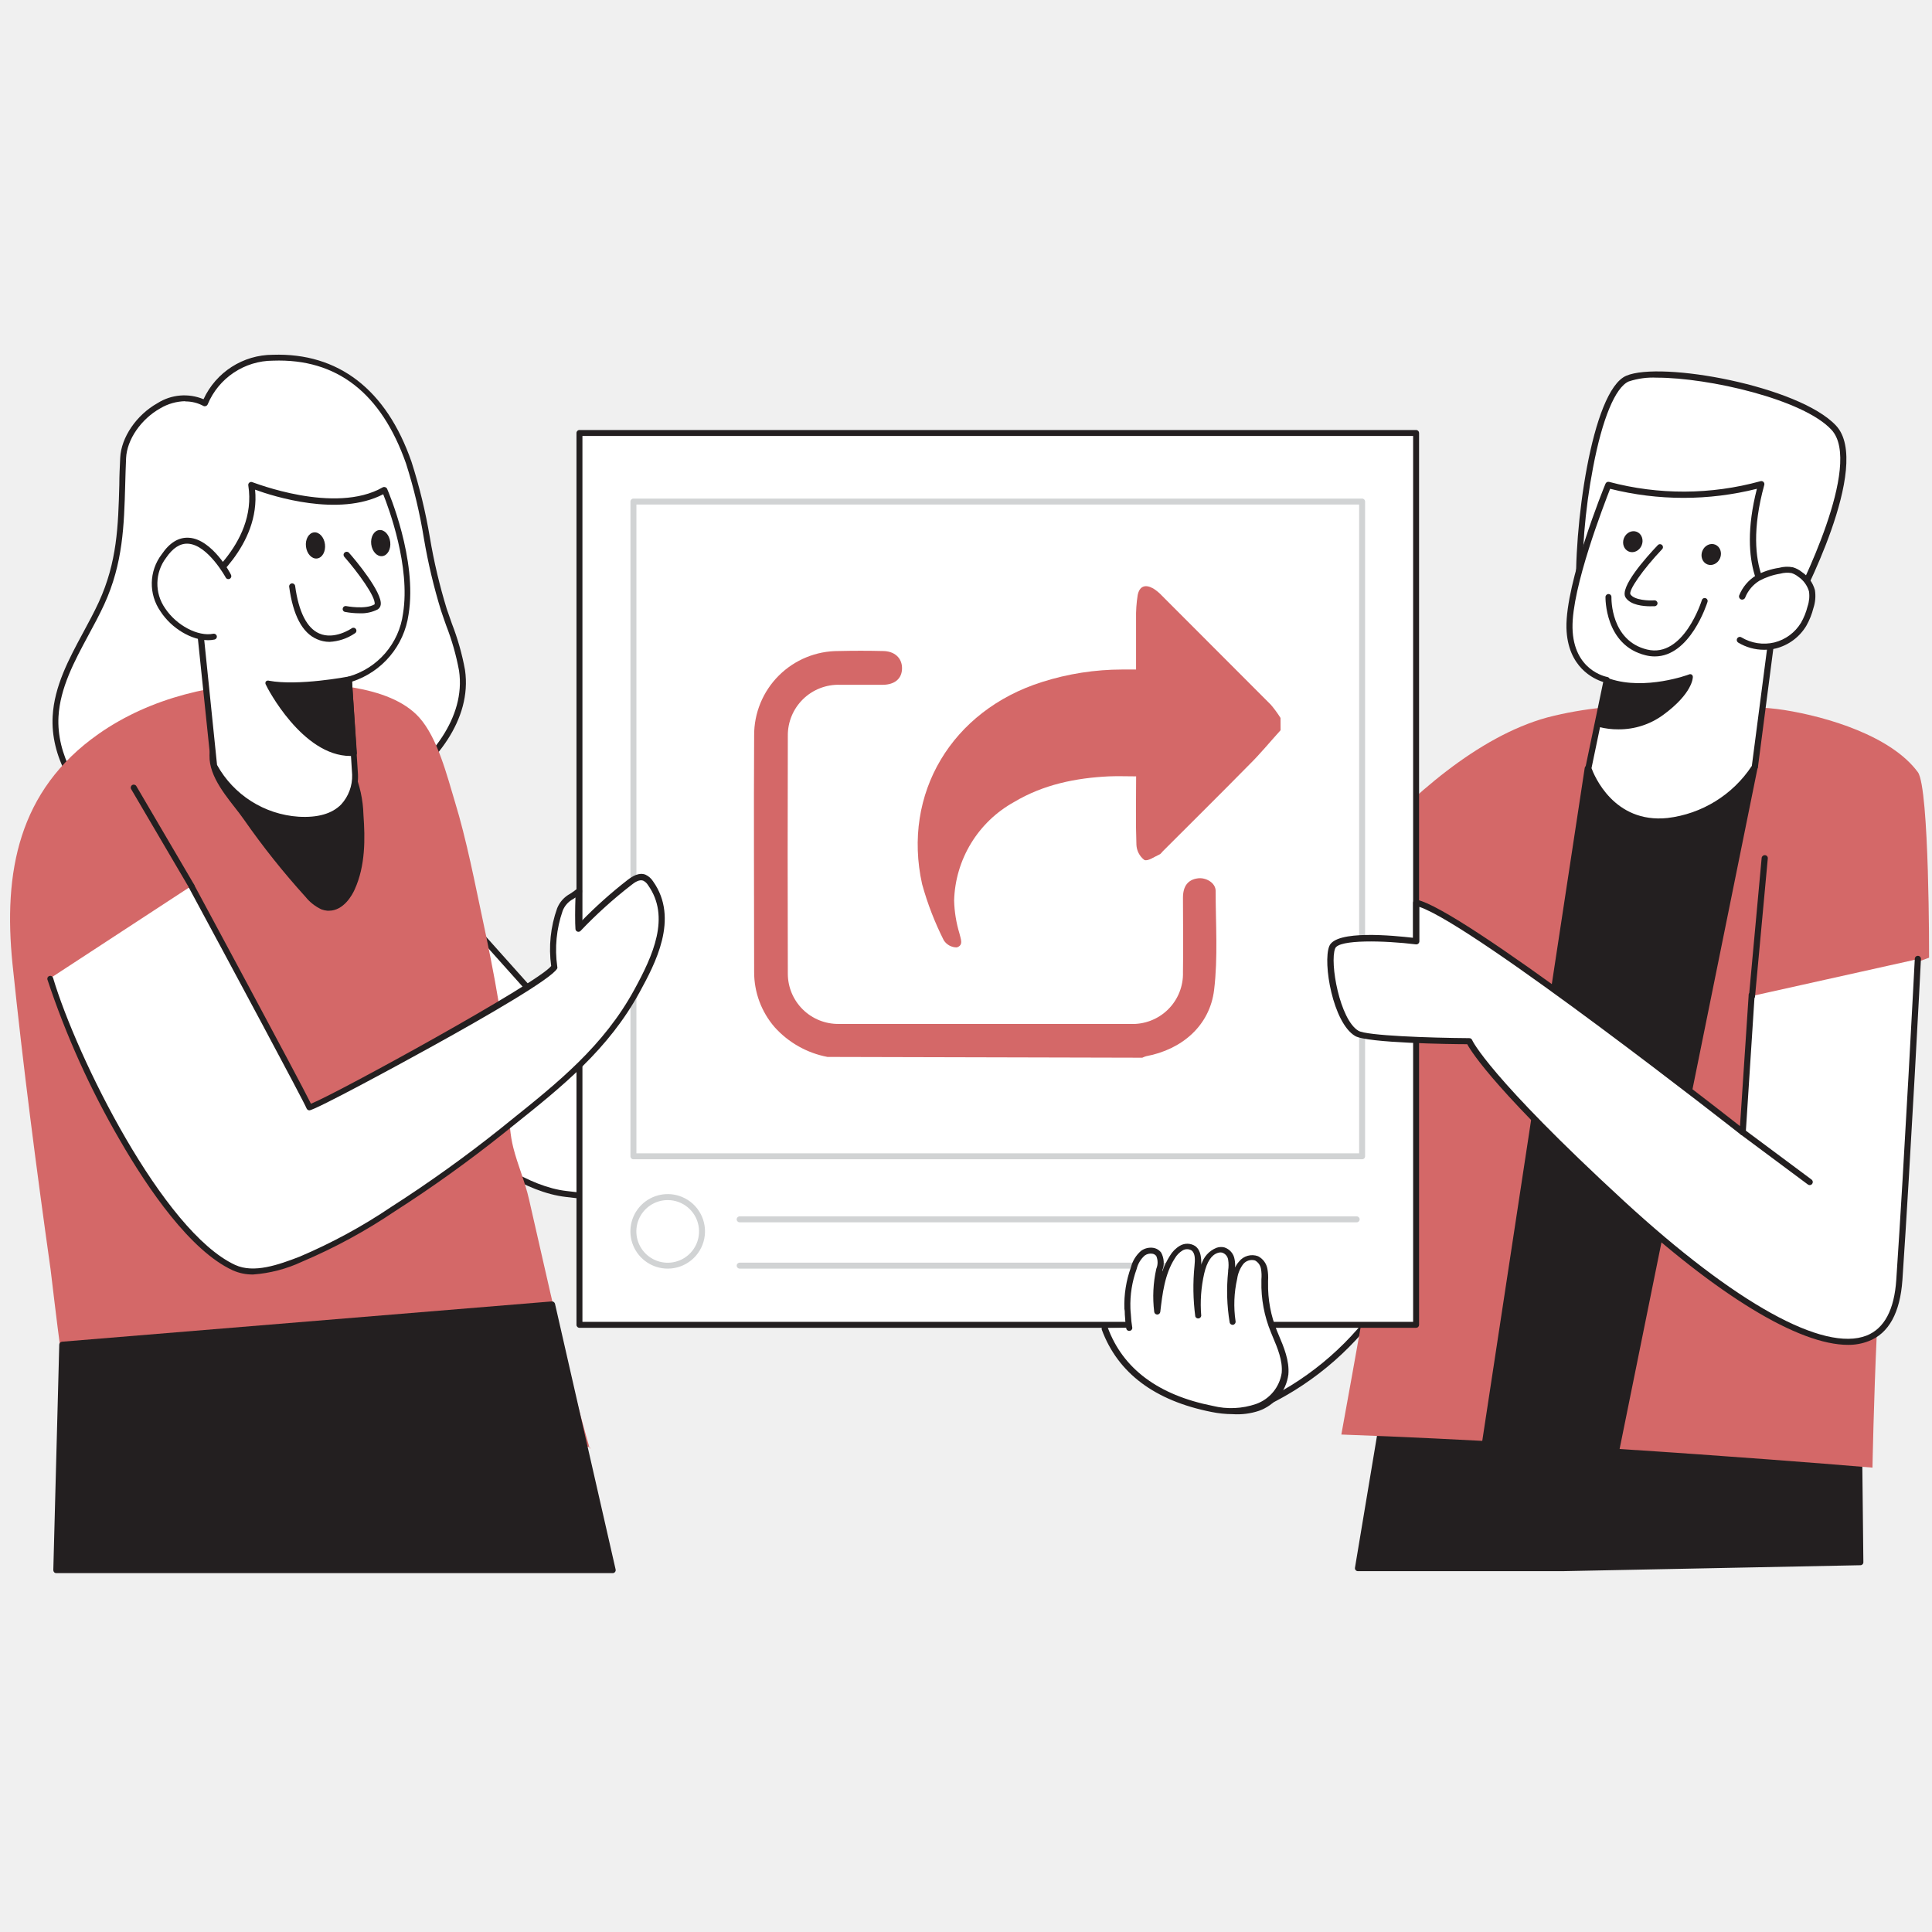
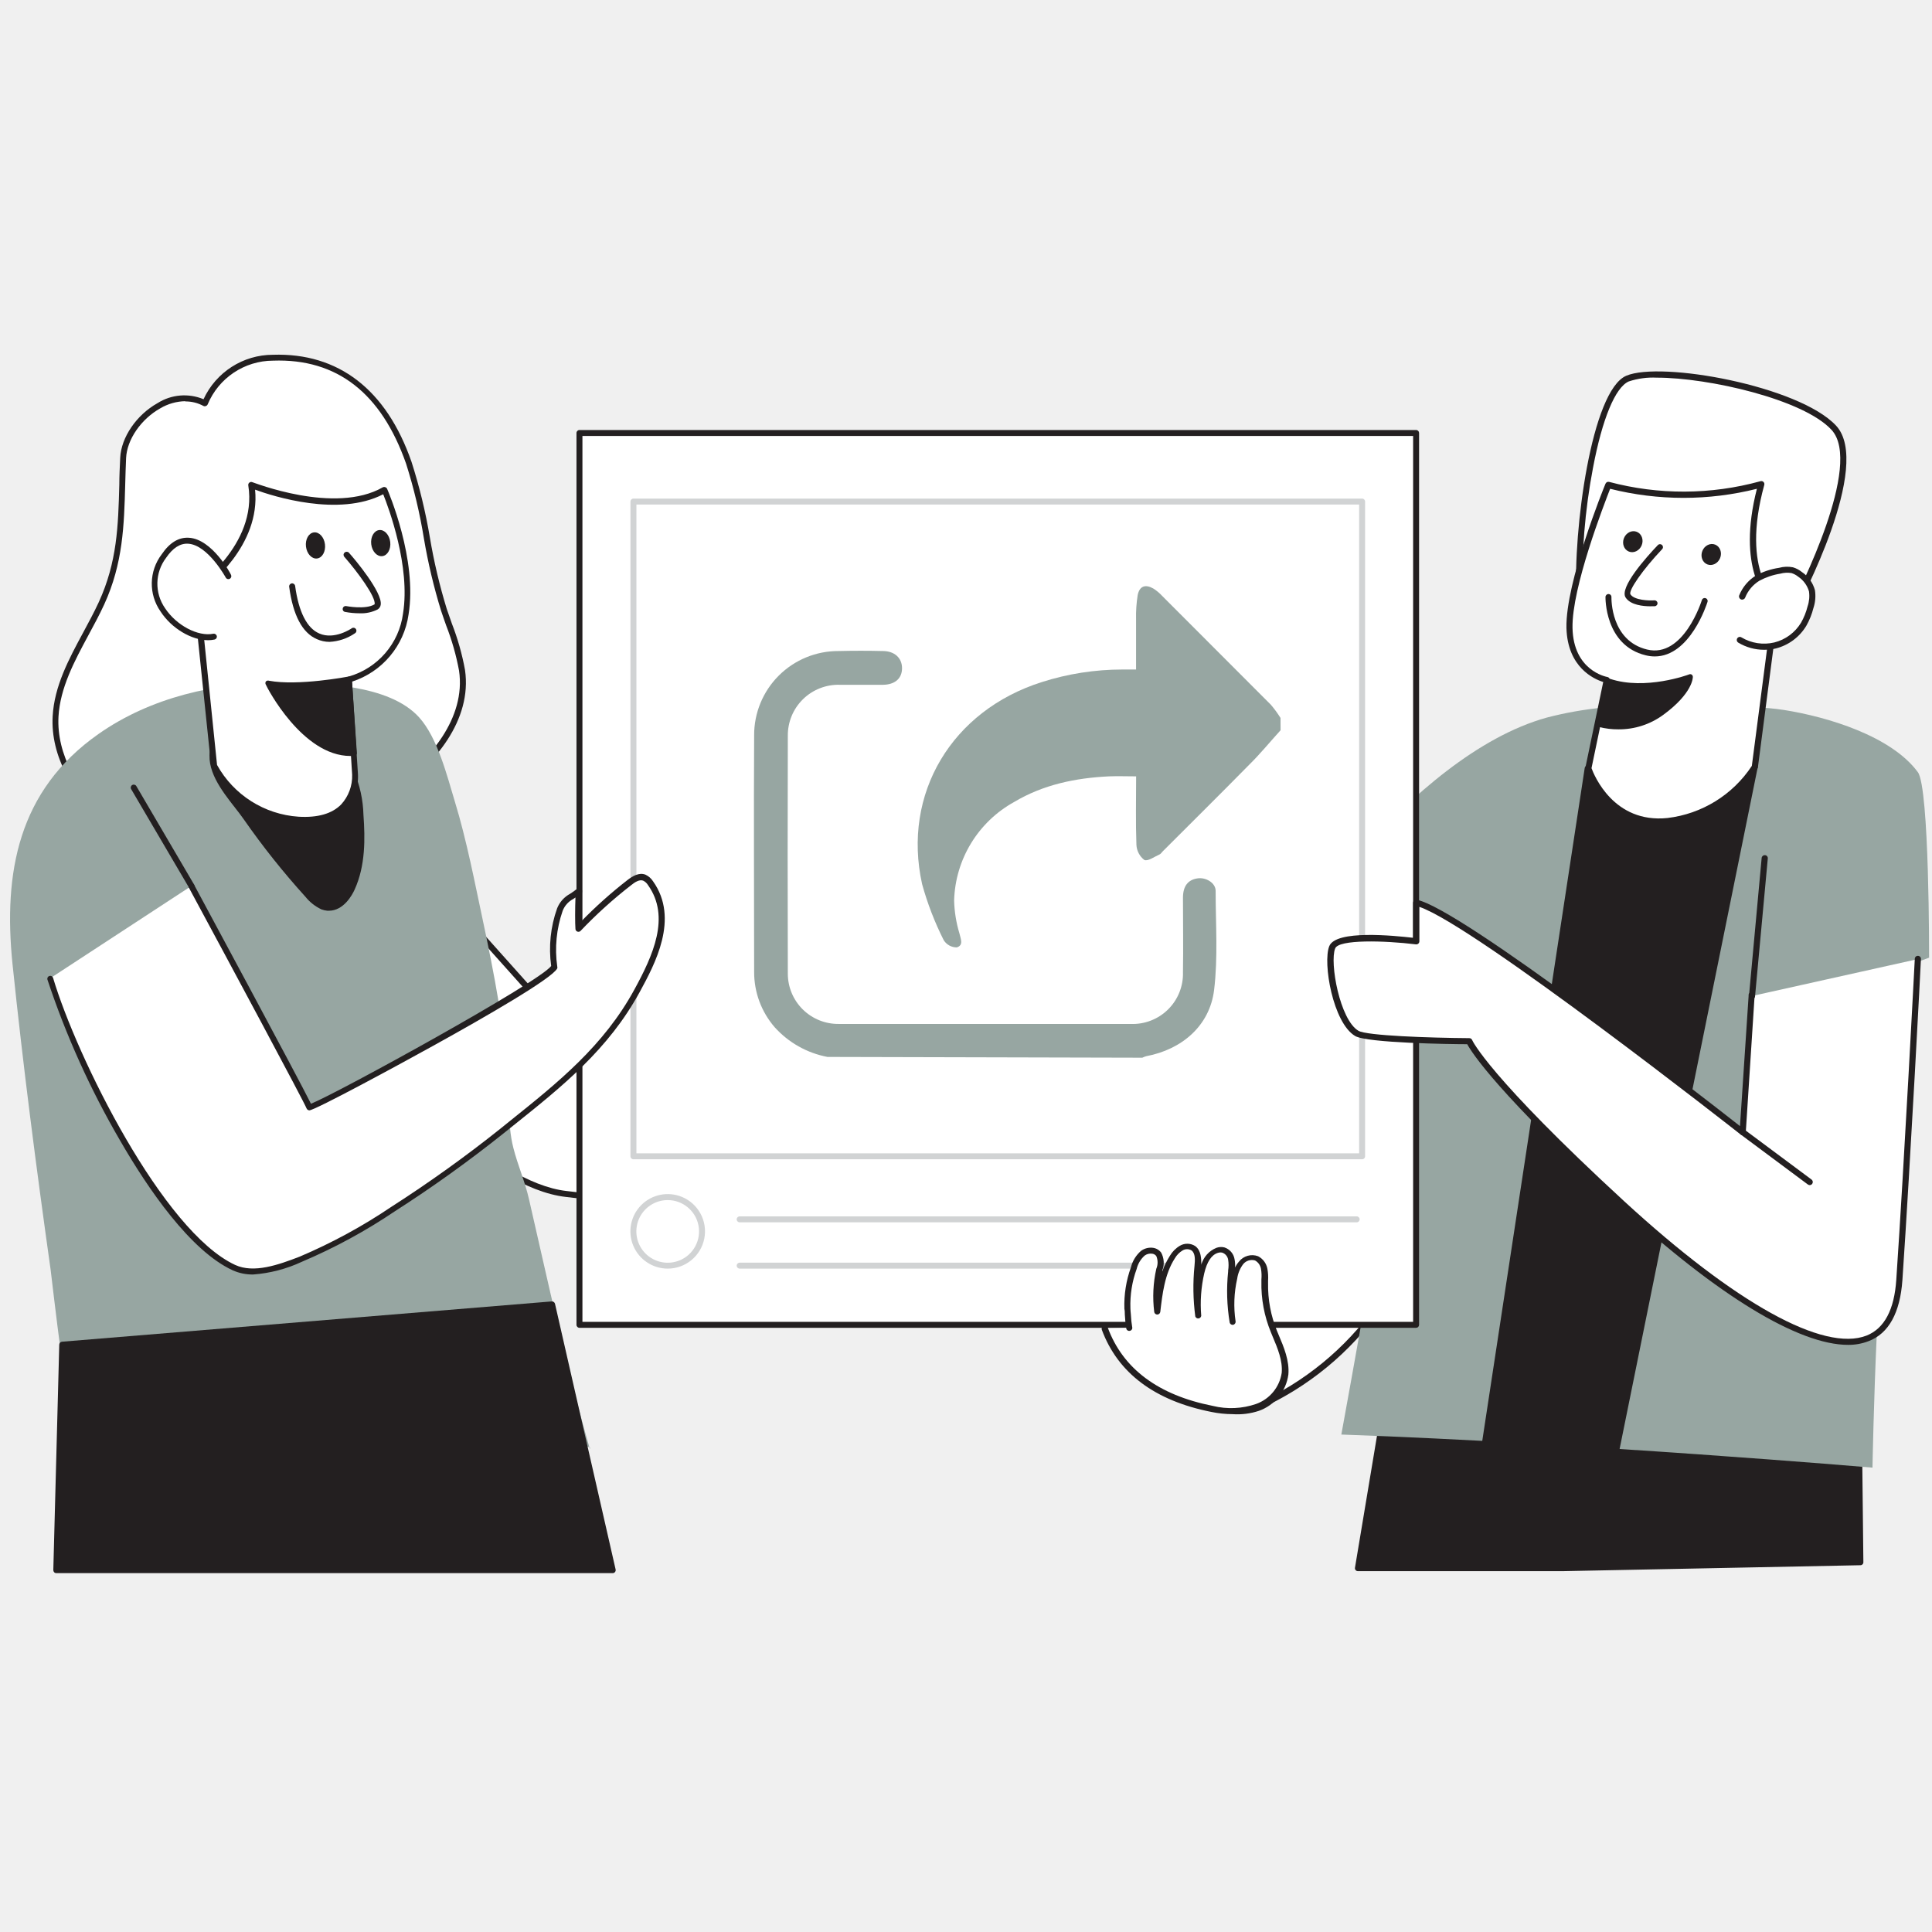
<svg xmlns="http://www.w3.org/2000/svg" width="202" height="202">
  <g fill="none" fill-rule="evenodd">
    <circle opacity=".203" transform="matrix(0 -1 -1 0 202 202)" cx="101" cy="101" r="101" />
    <g transform="translate(1 37)" fill-rule="nonzero">
      <path d="M172.225 2.485a8.064 8.064 0 00-2.937.398c-1.4.621-2.763 3.896-3.734 9.035a62.746 62.746 0 00-1.089 13.508 2.534 2.534 0 001.12 2.02c4.356 3.106 19.136-.69 20.704-1.107.747-1.429 7.555-14.807 4.2-18.404-2.95-3.188-12.844-5.45-18.264-5.45z" fill="#FFF" />
      <path d="M171.391 29.272c-2.557 0-4.822-.354-6.179-1.336a3.143 3.143 0 01-1.388-2.485c-.367-7.01 1.581-21.611 5.209-23.164 3.628-1.554 18.046 1.056 21.93 5.207 3.883 4.15-3.84 18.64-4.17 19.262a.323.323 0 01-.199.161c-.48.112-8.774 2.355-15.203 2.355zm.834-26.787a8.064 8.064 0 00-2.937.398c-1.4.621-2.763 3.896-3.734 9.035a62.746 62.746 0 00-1.089 13.508 2.534 2.534 0 001.12 2.02c4.356 3.106 19.136-.69 20.704-1.107.747-1.429 7.555-14.807 4.2-18.404-2.95-3.188-12.844-5.45-18.264-5.45z" fill="#231F20" />
      <path d="M130.438 110.086a30.772 30.772 0 0018.29-25.755l-10.3-11.048-14.156 27.296" fill="#FFF" />
      <path d="M130.438 110.41a.324.324 0 01-.112-.622 30.691 30.691 0 0018.078-25.345L138.51 73.83l-13.946 26.892a.324.324 0 01-.573-.292l14.158-27.296a.311.311 0 01.242-.168.318.318 0 01.28.093l10.3 11.054a.329.329 0 01.086.249 31.338 31.338 0 01-18.507 26.022.244.244 0 01-.112.025z" fill="#231F20" />
      <path fill="#231F20" d="M162.362 126.962l31.152-.602-.43-39.17-45.744 1.646-6.366 38.126z" />
      <path d="M162.362 127.273h-21.388a.305.305 0 01-.237-.112.286.286 0 01-.068-.248l6.366-38.127a.305.305 0 01.292-.261l45.745-1.647a.343.343 0 01.224.087c.064.057.1.139.1.224l.429 39.146a.31.31 0 01-.305.317l-31.152.621h-.006zm-21.021-.621h21.02l30.842-.622-.423-38.524-45.179 1.628-6.26 37.518z" fill="#231F20" />
-       <path d="M199.519 43.731c-2.788-3.784-9.459-5.778-13.952-6.493-4.325-.683-8.656 0-13-.373a38.276 38.276 0 00-11.823 1.156c-14.493 4.002-27.966 24.954-27.966 24.954l14.773.776s-2.146 15.429-8.307 49.237c25.663.913 55.533 3.46 55.533 3.46s.13-7.076.454-14.042c2.315-2.156 2.234-5.592 2.658-7.587.547-2.566-.56-30.446-.56-30.446l3.366-1.243s.044-17.77-1.176-19.399z" fill="#d46868" />
+       <path d="M199.519 43.731c-2.788-3.784-9.459-5.778-13.952-6.493-4.325-.683-8.656 0-13-.373a38.276 38.276 0 00-11.823 1.156c-14.493 4.002-27.966 24.954-27.966 24.954l14.773.776s-2.146 15.429-8.307 49.237c25.663.913 55.533 3.46 55.533 3.46s.13-7.076.454-14.042c2.315-2.156 2.234-5.592 2.658-7.587.547-2.566-.56-30.446-.56-30.446l3.366-1.243s.044-17.77-1.176-19.399z" fill="#97A6A2" />
      <path fill="#231F20" d="M165 43.34l-11.257 73.935 13.442 1.349 15.29-75.44z" />
      <path d="M167.185 118.934h-.031l-13.448-1.348a.33.33 0 01-.218-.118.298.298 0 01-.056-.236L164.69 43.29a.311.311 0 01.305-.26l17.468-.156a.3.3 0 01.243.112.31.31 0 01.068.26L167.49 118.68a.31.31 0 01-.305.254zm-13.068-1.932l12.837 1.286 15.135-74.793-16.802.15-11.17 73.357z" fill="#231F20" />
      <path d="M166.998 34.07l-1.935 9.27s2.06 6.157 8.301 5.505a12.492 12.492 0 009.11-5.66l2.216-17.038s-4.163-2.989-1.537-12.527a30.306 30.306 0 01-16 .075s-4.163 10.171-4.057 14.912c.106 4.741 3.902 5.462 3.902 5.462z" fill="#FFF" />
      <path d="M172.462 49.218c-5.7 0-7.68-5.717-7.704-5.779a.304.304 0 010-.168l1.867-8.966c-.959-.298-3.734-1.516-3.846-5.654-.1-4.785 3.908-14.658 4.082-15.074a.324.324 0 01.38-.193 30.262 30.262 0 0015.812-.068.317.317 0 01.41.385c-2.532 9.22 1.382 12.16 1.42 12.185a.31.31 0 01.13.304l-2.215 17.038a.304.304 0 01-.044.118 12.666 12.666 0 01-9.334 5.816 8.17 8.17 0 01-.958.056zm-7.063-5.903c.267.733 2.327 5.791 7.934 5.213a12.293 12.293 0 008.83-5.45l2.184-16.776c-.746-.621-3.764-3.902-1.655-12.197a31.496 31.496 0 01-15.345 0c-.623 1.615-4.02 10.32-3.933 14.552.093 4.443 3.49 5.095 3.64 5.126.084.013.158.06.205.13.05.073.068.163.05.25l-1.91 9.152z" fill="#231F20" />
      <path d="M181.186 25.376a3.978 3.978 0 011.624-1.932 7.008 7.008 0 012.26-.777 3.004 3.004 0 011.306-.062c.296.093.572.238.815.429a3.107 3.107 0 011.245 1.721c.088.584.035 1.18-.156 1.74a6.96 6.96 0 01-.715 1.77 4.823 4.823 0 01-6.671 1.647" fill="#FFF" />
      <path d="M183.439 30.937a5.196 5.196 0 01-2.7-.751.323.323 0 01.092-.587.318.318 0 01.243.04 4.617 4.617 0 003.435.534 4.555 4.555 0 002.8-2.069 6.674 6.674 0 00.679-1.696 3.35 3.35 0 00.15-1.578 2.803 2.803 0 00-1.127-1.535 2.16 2.16 0 00-.71-.38 2.755 2.755 0 00-1.157.063 6.958 6.958 0 00-2.19.74 3.661 3.661 0 00-1.494 1.776.333.333 0 01-.622-.236 4.351 4.351 0 011.755-2.088 7.357 7.357 0 012.414-.801c.473-.13.969-.15 1.45-.056.338.1.653.264.927.485a3.356 3.356 0 011.376 1.907 3.983 3.983 0 01-.156 1.864 7.45 7.45 0 01-.747 1.864 5.214 5.214 0 01-3.192 2.368c-.402.095-.813.14-1.226.136zM166.251 38.704a7.931 7.931 0 006.46-1.18c3.012-2.206 2.98-3.728 2.98-3.728s-4.61 1.777-8.469.453l-.97 4.455z" fill="#231F20" />
      <path d="M168.224 39.257a7.933 7.933 0 01-2.06-.254.304.304 0 01-.211-.36l.97-4.468a.298.298 0 01.15-.205.293.293 0 01.249 0c3.702 1.242 8.214-.429 8.257-.448a.3.3 0 01.28 0 .292.292 0 01.137.249c0 .068 0 1.709-3.111 3.983a7.83 7.83 0 01-4.661 1.503zm-1.606-.782a7.639 7.639 0 005.912-1.2c1.836-1.348 2.49-2.417 2.72-3-1.307.415-4.711 1.292-7.798.372l-.834 3.828z" fill="#231F20" />
      <path d="M172.568 20.2s-3.952 4.157-3.342 5.102c.61.944 2.794.795 2.794.795" fill="#FFF" />
      <path d="M171.56 26.39c-.741 0-2.079-.119-2.596-.92-.672-1.032 2.135-4.182 3.373-5.48a.311.311 0 01.534.217c0 .081-.033.16-.092.217-2.016 2.125-3.56 4.35-3.304 4.722.41.622 1.991.665 2.489.622.17-.015.32.11.336.28a.31.31 0 01-.286.335c-.025-.006-.212.006-.455.006z" fill="#231F20" />
      <ellipse fill="#231F20" transform="rotate(-68.08 177.918 20.975)" cx="177.918" cy="20.975" rx="1.112" ry="1" />
      <ellipse fill="#231F20" transform="rotate(-68.08 169.72 19.636)" cx="169.72" cy="19.636" rx="1.112" ry="1" />
      <path d="M172.014 31.633c-.32 0-.637-.04-.946-.118-4.306-1.037-4.207-6.058-4.207-6.108a.317.317 0 01.324-.298.305.305 0 01.298.317c0 .186-.08 4.567 3.734 5.487 3.815.92 5.7-5.102 5.719-5.164a.31.31 0 11.591.187c-.08.248-1.83 5.697-5.513 5.697z" fill="#231F20" />
      <path d="M36 45.98l23.26 26.03 32.547 11.364-4.157 8.587s-21.127-3.187-29.447-4.12c-8.32-.931-18.837-13.408-18.837-13.408L36 45.98z" fill="#FFF" />
      <path d="M87.65 92.266h-.044c-.211 0-21.22-3.194-29.44-4.12-8.345-.938-18.607-12.999-19.036-13.515a.28.28 0 01-.075-.161l-3.367-28.49a.323.323 0 01.18-.316.311.311 0 01.362.074L59.44 71.705l32.471 11.34a.31.31 0 01.18.174.304.304 0 010 .254l-4.162 8.612c-.05.11-.16.181-.28.18zm-47.985-17.97c.865 1.007 10.79 12.353 18.569 13.229 7.779.876 26.927 3.728 29.248 4.088l3.908-8.077-32.216-11.253a.305.305 0 01-.131-.087l-22.62-25.283 3.242 27.383z" fill="#231F20" />
      <path d="M47.294 33.075c-.323-2.181-1.2-4.238-1.867-6.332-1.68-5.076-1.923-10.314-3.684-15.372C39.484 4.865 35.147.13 27.561.398a7.735 7.735 0 00-7.137 4.76c-3.591-1.977-8.376 2.044-8.544 5.722-.25 5.424.1 10.054-2.266 15.192-1.792 3.902-4.567 7.556-4.797 11.843-.23 4.288 2.202 8.295 5.687 10.663 3.485 2.367 7.878 3.156 12.079 2.846 4.2-.311 8.264-1.653 12.166-3.256a31.45 31.45 0 005.5-2.771c3.965-2.647 7.804-7.277 7.045-12.322z" fill="#FFF" />
      <path d="M20.853 51.797a18.69 18.69 0 01-10.523-2.964c-3.734-2.554-6.049-6.835-5.825-10.93.168-3.163 1.7-6.002 3.18-8.749.567-1.05 1.152-2.131 1.65-3.212 1.916-4.194 2.022-7.923 2.14-12.272 0-.913.05-1.864.093-2.802.1-2.138 1.7-4.487 3.902-5.717a5.222 5.222 0 014.81-.41A7.997 7.997 0 0127.53.093c6.845-.223 11.861 3.623 14.493 11.185a56.722 56.722 0 011.923 7.922 58.372 58.372 0 001.761 7.456c.175.516.355 1.038.542 1.554a26.39 26.39 0 011.369 4.834c.771 5.25-3.211 9.942-7.2 12.62a31.239 31.239 0 01-5.57 2.802c-3.28 1.348-7.629 2.939-12.259 3.28-.572.032-1.157.05-1.736.05zm-2.49-46.851a5.333 5.333 0 00-2.594.74c-2.023 1.13-3.497 3.274-3.585 5.206-.043.951-.068 1.865-.093 2.79-.118 4.232-.224 8.22-2.197 12.52-.504 1.094-1.095 2.188-1.667 3.244-1.444 2.684-2.944 5.468-3.112 8.488-.205 3.877 1.973 7.953 5.557 10.39 3.15 2.13 7.362 3.106 11.88 2.789 4.518-.317 8.836-1.901 12.072-3.231a30.871 30.871 0 005.445-2.746c3.827-2.554 7.66-7.053 6.926-12.018a25.968 25.968 0 00-1.344-4.716c-.18-.515-.367-1.037-.541-1.565a59.272 59.272 0 01-1.786-7.519 54.655 54.655 0 00-1.867-7.841C38.868 4.095 34.226.472 27.555.708a7.43 7.43 0 00-6.845 4.58.311.311 0 01-.18.161.293.293 0 01-.25 0 3.925 3.925 0 00-1.91-.478l-.006-.025z" fill="#231F20" />
-       <path d="M47.412 49.883a63.649 63.649 0 00-.852-3.064c-.822-2.715-1.799-6.654-3.734-8.81-3.155-3.492-10.255-3.604-14.568-3.63-6.677-.036-13.503 1.53-18.961 5.363C.897 45.645-.66 54.214.305 63.77c1.108 10.687 2.49 21.35 3.989 31.994.15 1.093 1.948 17.354 2.757 17.36.056 0 55.383.044 53.616 1.349-2.489-8.63-4.356-17.398-6.36-26.097-.423-1.864-1.176-3.554-1.636-5.369-.666-2.622-.361-5.499-.623-8.183-.541-6.214-1.866-12.328-3.16-18.417-.455-2.187-.928-4.368-1.476-6.524z" fill="#d46868" />
+       <path d="M47.412 49.883a63.649 63.649 0 00-.852-3.064c-.822-2.715-1.799-6.654-3.734-8.81-3.155-3.492-10.255-3.604-14.568-3.63-6.677-.036-13.503 1.53-18.961 5.363C.897 45.645-.66 54.214.305 63.77c1.108 10.687 2.49 21.35 3.989 31.994.15 1.093 1.948 17.354 2.757 17.36.056 0 55.383.044 53.616 1.349-2.489-8.63-4.356-17.398-6.36-26.097-.423-1.864-1.176-3.554-1.636-5.369-.666-2.622-.361-5.499-.623-8.183-.541-6.214-1.866-12.328-3.16-18.417-.455-2.187-.928-4.368-1.476-6.524z" fill="#97A6A2" />
      <path fill="#231F20" d="M63.094 127.167L56.753 99.38l-51.215 4.213-.653 23.574z" />
      <path d="M63.094 127.478H4.885a.317.317 0 01-.224-.093.323.323 0 01-.087-.224l.622-23.574a.317.317 0 01.286-.305l51.215-4.213a.33.33 0 01.33.243l6.34 27.787a.317.317 0 01-.274.379h.001zm-57.873-.621h57.493l-6.222-27.141-50.667 4.163-.604 22.978zM32.714 57.786c.17.07.351.112.535.125 1.164.087 2.078-.994 2.558-2.057 1.07-2.367 1.07-5.064.883-7.649a11.977 11.977 0 00-.964-4.436 10.043 10.043 0 00-2.265-2.877c-1.662-1.535-3.678-2.821-5.925-3.107-2.246-.286-5.532.932-6.223 3.392-.721 2.66 2.079 5.338 3.436 7.295a79.087 79.087 0 006.41 8.078c.416.525.949.948 1.555 1.236z" fill="#231F20" />
      <path d="M33.386 58.221h-.162a2.492 2.492 0 01-.622-.143 4.722 4.722 0 01-1.662-1.31 80.94 80.94 0 01-6.434-8.078 28.075 28.075 0 00-.934-1.243c-1.406-1.796-3.16-4.039-2.539-6.313.691-2.548 3.94-3.933 6.54-3.623 2.036.237 4.09 1.305 6.1 3.17.955.834 1.747 1.839 2.333 2.963.617 1.442.955 2.987.995 4.555.18 2.485.212 5.312-.914 7.792-.243.553-1.14 2.23-2.701 2.23zm-.56-.733c.143.059.294.094.448.106.977.087 1.817-.92 2.246-1.864 1.064-2.355 1.033-5.108.86-7.494a11.933 11.933 0 00-.934-4.35 9.552 9.552 0 00-2.197-2.783c-1.91-1.771-3.846-2.784-5.75-3.007-2.296-.268-5.27.963-5.868 3.168-.535 1.976 1.108 4.083 2.433 5.767.348.447.678.87.958 1.242a78.832 78.832 0 006.385 8.035c.375.498.86.902 1.419 1.18z" fill="#231F20" />
      <path fill="#FFF" d="M59.584 8.27h87.482v93.254H59.584z" />
      <path d="M147.06 101.828H59.584a.31.31 0 01-.31-.31V8.27c0-.171.139-.31.31-.31h87.476a.31.31 0 01.311.31v93.248a.31.31 0 01-.311.31zm-87.164-.621h86.853V8.581H59.896v92.626z" fill="#231F20" />
      <path fill="#FFF" d="M65.229 15.441h76.181v68.455H65.229z" />
      <path d="M141.416 84.207H65.229a.31.31 0 01-.312-.311V15.44c0-.172.14-.31.312-.31h76.187c.171 0 .311.138.311.31v68.442a.312.312 0 01-.311.324zm-75.876-.622h75.564V15.751H65.54v67.834z" fill="#D1D3D4" />
-       <path d="M132.89 39.35c-1.095 1.206-2.14 2.486-3.285 3.61-2.994 3.045-6.03 6.047-9.049 9.066-.105.106-.186.249-.31.305-.542.236-1.245.758-1.606.578a2.118 2.118 0 01-.822-1.585c-.087-2.33-.03-4.66-.03-7.152-.984 0-1.911-.037-2.838 0-3.504.168-6.877.864-9.926 2.685a12.158 12.158 0 00-6.266 10.308c.032 1.159.218 2.308.553 3.418.131.584.46 1.242-.273 1.472a1.606 1.606 0 01-1.363-.745 31.86 31.86 0 01-2.265-5.872c-2.097-9.47 3.111-18.15 12.526-21.127a27.68 27.68 0 018.395-1.31h1.45v-5.288c-.019-.832.038-1.664.168-2.486.187-.944.784-1.168 1.624-.702.34.213.65.47.921.764 3.796 3.79 7.588 7.587 11.376 11.39.372.435.711.899 1.014 1.385l.006 1.287z" fill="#d46868" />
-       <path d="M85.515 73.507a9.923 9.923 0 01-5.52-3.107 8.778 8.778 0 01-2.146-5.779c0-8.245-.05-16.484 0-24.73a8.773 8.773 0 012.577-6.254 8.8 8.8 0 016.265-2.569 94.813 94.813 0 014.605 0c1.245 0 2.029.74 2.017 1.82-.013 1.082-.778 1.697-1.992 1.71h-4.493a5.294 5.294 0 00-3.874 1.51 5.278 5.278 0 00-1.583 3.84c-.025 8.284-.025 16.569 0 24.854 0 1.405.563 2.751 1.564 3.739a5.269 5.269 0 003.763 1.517h30.492a5.269 5.269 0 003.93-1.509 5.253 5.253 0 001.565-3.903c.043-2.59 0-5.182 0-7.773 0-1.243.535-1.901 1.55-2.038.845-.118 1.866.466 1.866 1.311 0 3.461.255 6.96-.162 10.37-.46 3.729-3.36 6.214-7.1 6.916-.14.04-.275.092-.405.156l-32.919-.081z" fill="#d46868" />
+       <path d="M132.89 39.35c-1.095 1.206-2.14 2.486-3.285 3.61-2.994 3.045-6.03 6.047-9.049 9.066-.105.106-.186.249-.31.305-.542.236-1.245.758-1.606.578a2.118 2.118 0 01-.822-1.585c-.087-2.33-.03-4.66-.03-7.152-.984 0-1.911-.037-2.838 0-3.504.168-6.877.864-9.926 2.685a12.158 12.158 0 00-6.266 10.308c.032 1.159.218 2.308.553 3.418.131.584.46 1.242-.273 1.472a1.606 1.606 0 01-1.363-.745 31.86 31.86 0 01-2.265-5.872c-2.097-9.47 3.111-18.15 12.526-21.127a27.68 27.68 0 018.395-1.31h1.45v-5.288c-.019-.832.038-1.664.168-2.486.187-.944.784-1.168 1.624-.702.34.213.65.47.921.764 3.796 3.79 7.588 7.587 11.376 11.39.372.435.711.899 1.014 1.385l.006 1.287z" fill="#97A6A2" />
+       <path d="M85.515 73.507a9.923 9.923 0 01-5.52-3.107 8.778 8.778 0 01-2.146-5.779c0-8.245-.05-16.484 0-24.73a8.773 8.773 0 012.577-6.254 8.8 8.8 0 016.265-2.569 94.813 94.813 0 014.605 0c1.245 0 2.029.74 2.017 1.82-.013 1.082-.778 1.697-1.992 1.71h-4.493a5.294 5.294 0 00-3.874 1.51 5.278 5.278 0 00-1.583 3.84c-.025 8.284-.025 16.569 0 24.854 0 1.405.563 2.751 1.564 3.739a5.269 5.269 0 003.763 1.517h30.492a5.269 5.269 0 003.93-1.509 5.253 5.253 0 001.565-3.903c.043-2.59 0-5.182 0-7.773 0-1.243.535-1.901 1.55-2.038.845-.118 1.866.466 1.866 1.311 0 3.461.255 6.96-.162 10.37-.46 3.729-3.36 6.214-7.1 6.916-.14.04-.275.092-.405.156l-32.919-.081z" fill="#97A6A2" />
      <path d="M140.85 90.8H76.335a.31.31 0 110-.622h64.513a.31.31 0 110 .621zM124.813 95.64H76.336a.31.31 0 110-.622h48.477a.31.31 0 01.311.31.317.317 0 01-.311.312z" fill="#D1D3D4" />
      <ellipse fill="#FFF" cx="68.819" cy="91.744" rx="3.584" ry="3.579" />
      <path d="M68.82 95.64a3.902 3.902 0 01-3.61-2.401 3.892 3.892 0 01.842-4.248 3.906 3.906 0 014.253-.847 3.896 3.896 0 01-1.486 7.496zm0-7.165a3.28 3.28 0 00-3.036 2.019 3.271 3.271 0 00.71 3.571 3.283 3.283 0 003.577.709 3.275 3.275 0 00-1.252-6.299z" fill="#D1D3D4" />
      <path d="M39.204 14.217s3.112 7.239 2.21 12.949A8.274 8.274 0 0135.476 34l.622 9.973s.38 5.095-5.93 4.716a10.78 10.78 0 01-8.812-5.636L19.484 24.78s6.845-4.536 5.781-11.079c0 0 8.693 3.523 13.94.516z" fill="#FFF" />
      <path d="M30.853 49.031h-.672a11.202 11.202 0 01-9.073-5.81.298.298 0 01-.031-.105l-1.904-18.305a.317.317 0 01.137-.292c.068-.044 6.646-4.505 5.65-10.768a.304.304 0 01.112-.292.312.312 0 01.311-.044c.081 0 8.613 3.43 13.653.528a.33.33 0 01.255 0 .305.305 0 01.187.174c.13.299 3.174 7.388 2.24 13.123a8.659 8.659 0 01-5.911 7.028l.622 9.724a4.967 4.967 0 01-1.32 3.58c-.97.962-2.401 1.46-4.256 1.46zm-9.16-6.052a10.543 10.543 0 008.525 5.412c1.998.119 3.498-.31 4.45-1.28a4.39 4.39 0 001.151-3.106l-.622-9.942a.31.31 0 01.242-.323 7.926 7.926 0 005.7-6.599c.791-4.89-1.493-11.017-2.072-12.464-4.642 2.404-11.5.217-13.397-.479.578 5.828-4.83 10.035-5.825 10.756l1.848 18.025z" fill="#231F20" />
      <path d="M22.857 23.264s-3.566-6.723-6.727-2.138c-3.161 4.586 2.19 9.047 5.246 8.432" fill="#FFF" />
      <path d="M20.766 29.937c-1.749 0-3.84-1.243-4.978-3.001a5.064 5.064 0 01.118-5.978c.84-1.242 1.798-1.801 2.85-1.733 2.408.143 4.356 3.728 4.406 3.896a.31.31 0 01-.548.286s-1.867-3.437-3.945-3.56c-.83-.05-1.595.438-2.297 1.466a4.48 4.48 0 00-.112 5.281c1.177 1.79 3.442 2.989 5.041 2.666.17-.03.333.08.367.248a.304.304 0 01-.243.36 3.421 3.421 0 01-.66.07zM36.59 27.122a8.158 8.158 0 01-1.511-.143.299.299 0 01-.243-.36.31.31 0 01.367-.249s2.016.392 2.968-.186c.137-.777-1.78-3.38-3.173-4.97a.304.304 0 01.03-.436.318.318 0 01.443 0c.622.684 3.54 4.176 3.335 5.456a.683.683 0 01-.317.484 3.8 3.8 0 01-1.898.404zM35.47 34.013s-5.289 1.02-8.4.441c0 0 3.852 7.63 8.923 7.258l-.522-7.699z" fill="#231F20" />
      <path d="M35.632 42.041c-5.015 0-8.712-7.14-8.836-7.456a.304.304 0 010-.33.311.311 0 01.336-.08c3.018.565 8.233-.423 8.289-.435a.33.33 0 01.249.062c.068.055.11.136.118.224l.523 7.698a.31.31 0 01-.287.33 6.098 6.098 0 00-.392-.013zm-7.984-7.189c.977 1.66 4.089 6.568 7.99 6.568l-.479-7.034c-1.113.199-4.816.783-7.51.466z" fill="#231F20" />
      <ellipse fill="#231F20" transform="rotate(-6.85 31.984 20.03)" cx="31.984" cy="20.029" rx="1" ry="1.373" />
      <ellipse fill="#231F20" transform="rotate(-6.85 38.807 19.784)" cx="38.807" cy="19.784" rx="1" ry="1.373" />
      <path d="M33.442 30.111c-.453-.003-.9-.1-1.313-.286-1.519-.658-2.49-2.485-2.894-5.474a.314.314 0 01.623-.087c.373 2.74 1.244 4.418 2.526 4.971 1.574.696 3.348-.516 3.367-.528a.312.312 0 11.354.51 5.17 5.17 0 01-2.663.894z" fill="#231F20" />
      <path d="M117.047 101.84c-.103-.687-.17-1.38-.2-2.075a11.486 11.486 0 01.666-4.243c.15-.606.482-1.15.953-1.56a1.246 1.246 0 011.667.118 1.98 1.98 0 01.063 1.59 12.9 12.9 0 00-.218 4.4c.236-1.976.498-4.027 1.574-5.692.224-.39.543-.717.927-.95a1.246 1.246 0 011.276 0c.554.403.51 1.242.442 1.9a22.59 22.59 0 00.08 5.227 14.89 14.89 0 01.33-4.549c.225-.975.666-2.05 1.619-2.361.2-.07.415-.083.622-.037.435.147.753.522.827.975.072.445.072.898 0 1.342-.18 1.75-.125 3.516.162 5.25a12.57 12.57 0 01.168-4.572 3.57 3.57 0 01.697-1.653 1.464 1.464 0 011.63-.479c.422.224.714.63.79 1.1.074.465.09.936.05 1.405a12.702 12.702 0 00.965 5.17c.56 1.36 1.288 2.87 1.158 4.392a4.42 4.42 0 01-2.875 3.523 8.388 8.388 0 01-4.717.224c-5.147-1.019-9.397-3.467-11.201-8.382" fill="#FFF" />
      <path d="M127.88 110.857a11.436 11.436 0 01-2.22-.23c-5.925-1.175-9.777-4.064-11.457-8.587a.33.33 0 11.622-.224c1.593 4.3 5.29 7.052 10.977 8.177 1.5.37 3.076.3 4.537-.205a4.102 4.102 0 002.67-3.25c.111-1.286-.43-2.572-.953-3.809l-.18-.44a13.155 13.155 0 01-.99-5.301v-.218c.033-.369.019-.74-.043-1.106a1.243 1.243 0 00-.622-.876 1.17 1.17 0 00-1.245.392 3.29 3.29 0 00-.622 1.516 12.062 12.062 0 00-.168 4.455.323.323 0 01-.268.367.317.317 0 01-.348-.236 19.922 19.922 0 01-.162-5.338v-.106c.06-.376.06-.76 0-1.137a.932.932 0 00-.622-.733.879.879 0 00-.467.031c-.654.211-1.126.932-1.407 2.125a14.457 14.457 0 00-.317 4.45.323.323 0 01-.622.068 22.875 22.875 0 01-.081-5.3c.062-.622.093-1.305-.311-1.604a.916.916 0 00-.934 0 2.32 2.32 0 00-.815.833c-1.058 1.64-1.3 3.728-1.518 5.592a.323.323 0 01-.318.28.323.323 0 01-.317-.28 13.203 13.203 0 01.218-4.505c.18-.425.18-.904 0-1.33a.622.622 0 00-.43-.248 1.072 1.072 0 00-.784.193c-.417.371-.71.861-.84 1.404a10.933 10.933 0 00-.653 4.12c0 .217.031.41.043.59.022.49.074.977.156 1.46a.323.323 0 01-.622.106 12.484 12.484 0 01-.162-1.523c0-.18 0-.373-.044-.584-.052-1.48.18-2.956.685-4.35.168-.669.54-1.27 1.064-1.72.36-.258.805-.37 1.245-.311.34.047.646.229.852.503a2.24 2.24 0 01.118 1.864.583.583 0 000 .1c.202-.571.467-1.117.79-1.628a2.979 2.979 0 011.052-1.057 1.527 1.527 0 011.612.044c.622.472.622 1.342.622 1.945a2.68 2.68 0 011.587-1.771c.264-.094.55-.109.822-.044.563.179.977.66 1.07 1.243.057.284.074.575.05.864.108-.225.246-.434.41-.622a1.763 1.763 0 012.004-.559c.511.268.87.756.971 1.324a5.1 5.1 0 01.068 1.242v.218a12.653 12.653 0 00.94 5.04l.18.434c.53 1.243 1.127 2.666 1.002 4.113a4.693 4.693 0 01-3.074 3.79 7.154 7.154 0 01-2.75.349z" fill="#231F20" />
      <path d="M182.15 67.144l-.945 14.254s-29.248-22.99-34.145-23.978v4.02s-8.134-.994-8.78.621c-.648 1.616.454 7.755 2.57 8.998 1.244.751 11.754.814 11.754.814s1.488 3.64 15.987 16.981c14.5 13.341 28.14 20.474 28.993 7.979.852-12.496 1.935-33.554 1.935-33.554" fill="#FFF" />
      <path d="M192.22 103.612c-5.147 0-13.622-5.133-23.847-14.54-12.75-11.738-15.47-15.982-15.968-16.895-1.736 0-10.473-.124-11.717-.857-2.328-1.374-3.404-7.662-2.707-9.395.697-1.734 6.795-1.094 8.761-.876v-3.66a.33.33 0 01.119-.249.343.343 0 01.267-.068c4.624.932 29.87 20.58 33.797 23.667l.902-13.632a.323.323 0 11.623.043l-.921 14.248a.305.305 0 01-.193.267.318.318 0 01-.33-.037c-.28-.224-27.866-21.878-33.604-23.81v3.597a.323.323 0 01-.36.323c-3.274-.404-8.09-.534-8.445.429-.592 1.473.485 7.456 2.433 8.606.877.516 7.411.74 11.593.77a.317.317 0 01.299.2c0 .03 1.724 3.808 15.906 16.863 11.636 10.693 20.846 15.782 25.327 14.036 1.867-.74 2.906-2.709 3.111-5.847.84-12.346 1.923-33.348 1.936-33.553a.317.317 0 01.336-.305.318.318 0 01.305.336c0 .211-1.096 21.22-1.936 33.553-.236 3.405-1.419 5.593-3.528 6.394-.688.268-1.421.4-2.16.392z" fill="#231F20" />
      <path fill="#FFF" d="M181.205 81.367l7.013 5.219" />
      <path d="M188.218 86.91a.392.392 0 01-.193-.063l-7.013-5.219a.329.329 0 01-.062-.454.324.324 0 01.448-.062l7.013 5.22a.323.323 0 01-.193.578z" fill="#231F20" />
      <path d="M19.005 55.637S31.003 77.88 31.326 78.75c.112.292 24.724-12.868 25.626-14.664a12.577 12.577 0 01.579-5.996c.398-1.05 1.132-1.18 2.004-1.92a29.78 29.78 0 00-.075 3.946 46.212 46.212 0 015.34-4.822 1.725 1.725 0 011.567-.51c.258.13.474.33.623.578 2.551 3.585.423 7.891-1.407 11.247-3.447 6.313-8.612 10.233-14.1 14.645a136.24 136.24 0 01-11.395 8.171 56.886 56.886 0 01-9.677 5.25c-2.028.808-4.829 1.865-6.982.858-7.81-3.616-16.764-22.096-19.21-30.23" fill="#FFF" />
      <path d="M25.464 96.255a5.047 5.047 0 01-2.14-.441c-4.425-2.045-8.837-8.494-11.756-13.546a89.13 89.13 0 01-7.616-16.87.31.31 0 01.59-.18c2.49 8.363 11.513 26.55 19.043 30.036 1.954.901 4.505 0 6.74-.863a56.88 56.88 0 009.614-5.226 136.19 136.19 0 0011.375-8.152l.946-.764c5.072-4.058 9.857-7.892 13.068-13.788 1.935-3.542 3.796-7.593 1.425-10.918-.12-.2-.294-.362-.504-.466-.392-.155-.884.168-1.244.46a47.27 47.27 0 00-5.302 4.79.311.311 0 01-.536-.186c-.05-.571-.043-2.237 0-3.305l-.217.149a2.362 2.362 0 00-1.12 1.243 12.41 12.41 0 00-.567 5.828.298.298 0 010 .193c-.523 1.043-7.386 5.008-13.068 8.146-3.236 1.795-12.265 6.698-12.856 6.698a.336.336 0 01-.287-.205c-.249-.671-8.158-15.391-12.302-23.078a.311.311 0 11.547-.298c.467.87 10.934 20.288 12.216 22.891C34.226 77.322 55.297 65.753 56.628 64a12.757 12.757 0 01.623-6.033c.259-.65.74-1.187 1.356-1.517.258-.163.505-.341.74-.534.1-.085.241-.1.356-.037.111.064.172.19.155.317a28.434 28.434 0 00-.106 3.156 47.227 47.227 0 014.867-4.35c.51-.39 1.188-.813 1.867-.552.324.15.598.389.79.69 2.788 3.914.174 8.698-1.388 11.575-3.273 6.003-8.09 9.874-13.23 13.975l-.952.764a134.821 134.821 0 01-11.419 8.19 57.464 57.464 0 01-9.726 5.281c-1.604.75-3.331 1.2-5.097 1.33z" fill="#231F20" />
      <path d="M19.005 55.922a.311.311 0 01-.268-.155l-6.024-10.259a.313.313 0 11.542-.317l6.036 10.29a.304.304 0 01-.112.423.28.28 0 01-.174.018zM182.15 67.467a.318.318 0 01-.285-.348l1.325-14.422c.02-.173.174-.3.349-.285a.311.311 0 01.292.348l-1.332 14.415a.317.317 0 01-.348.292z" fill="#231F20" />
    </g>
  </g>
</svg>
